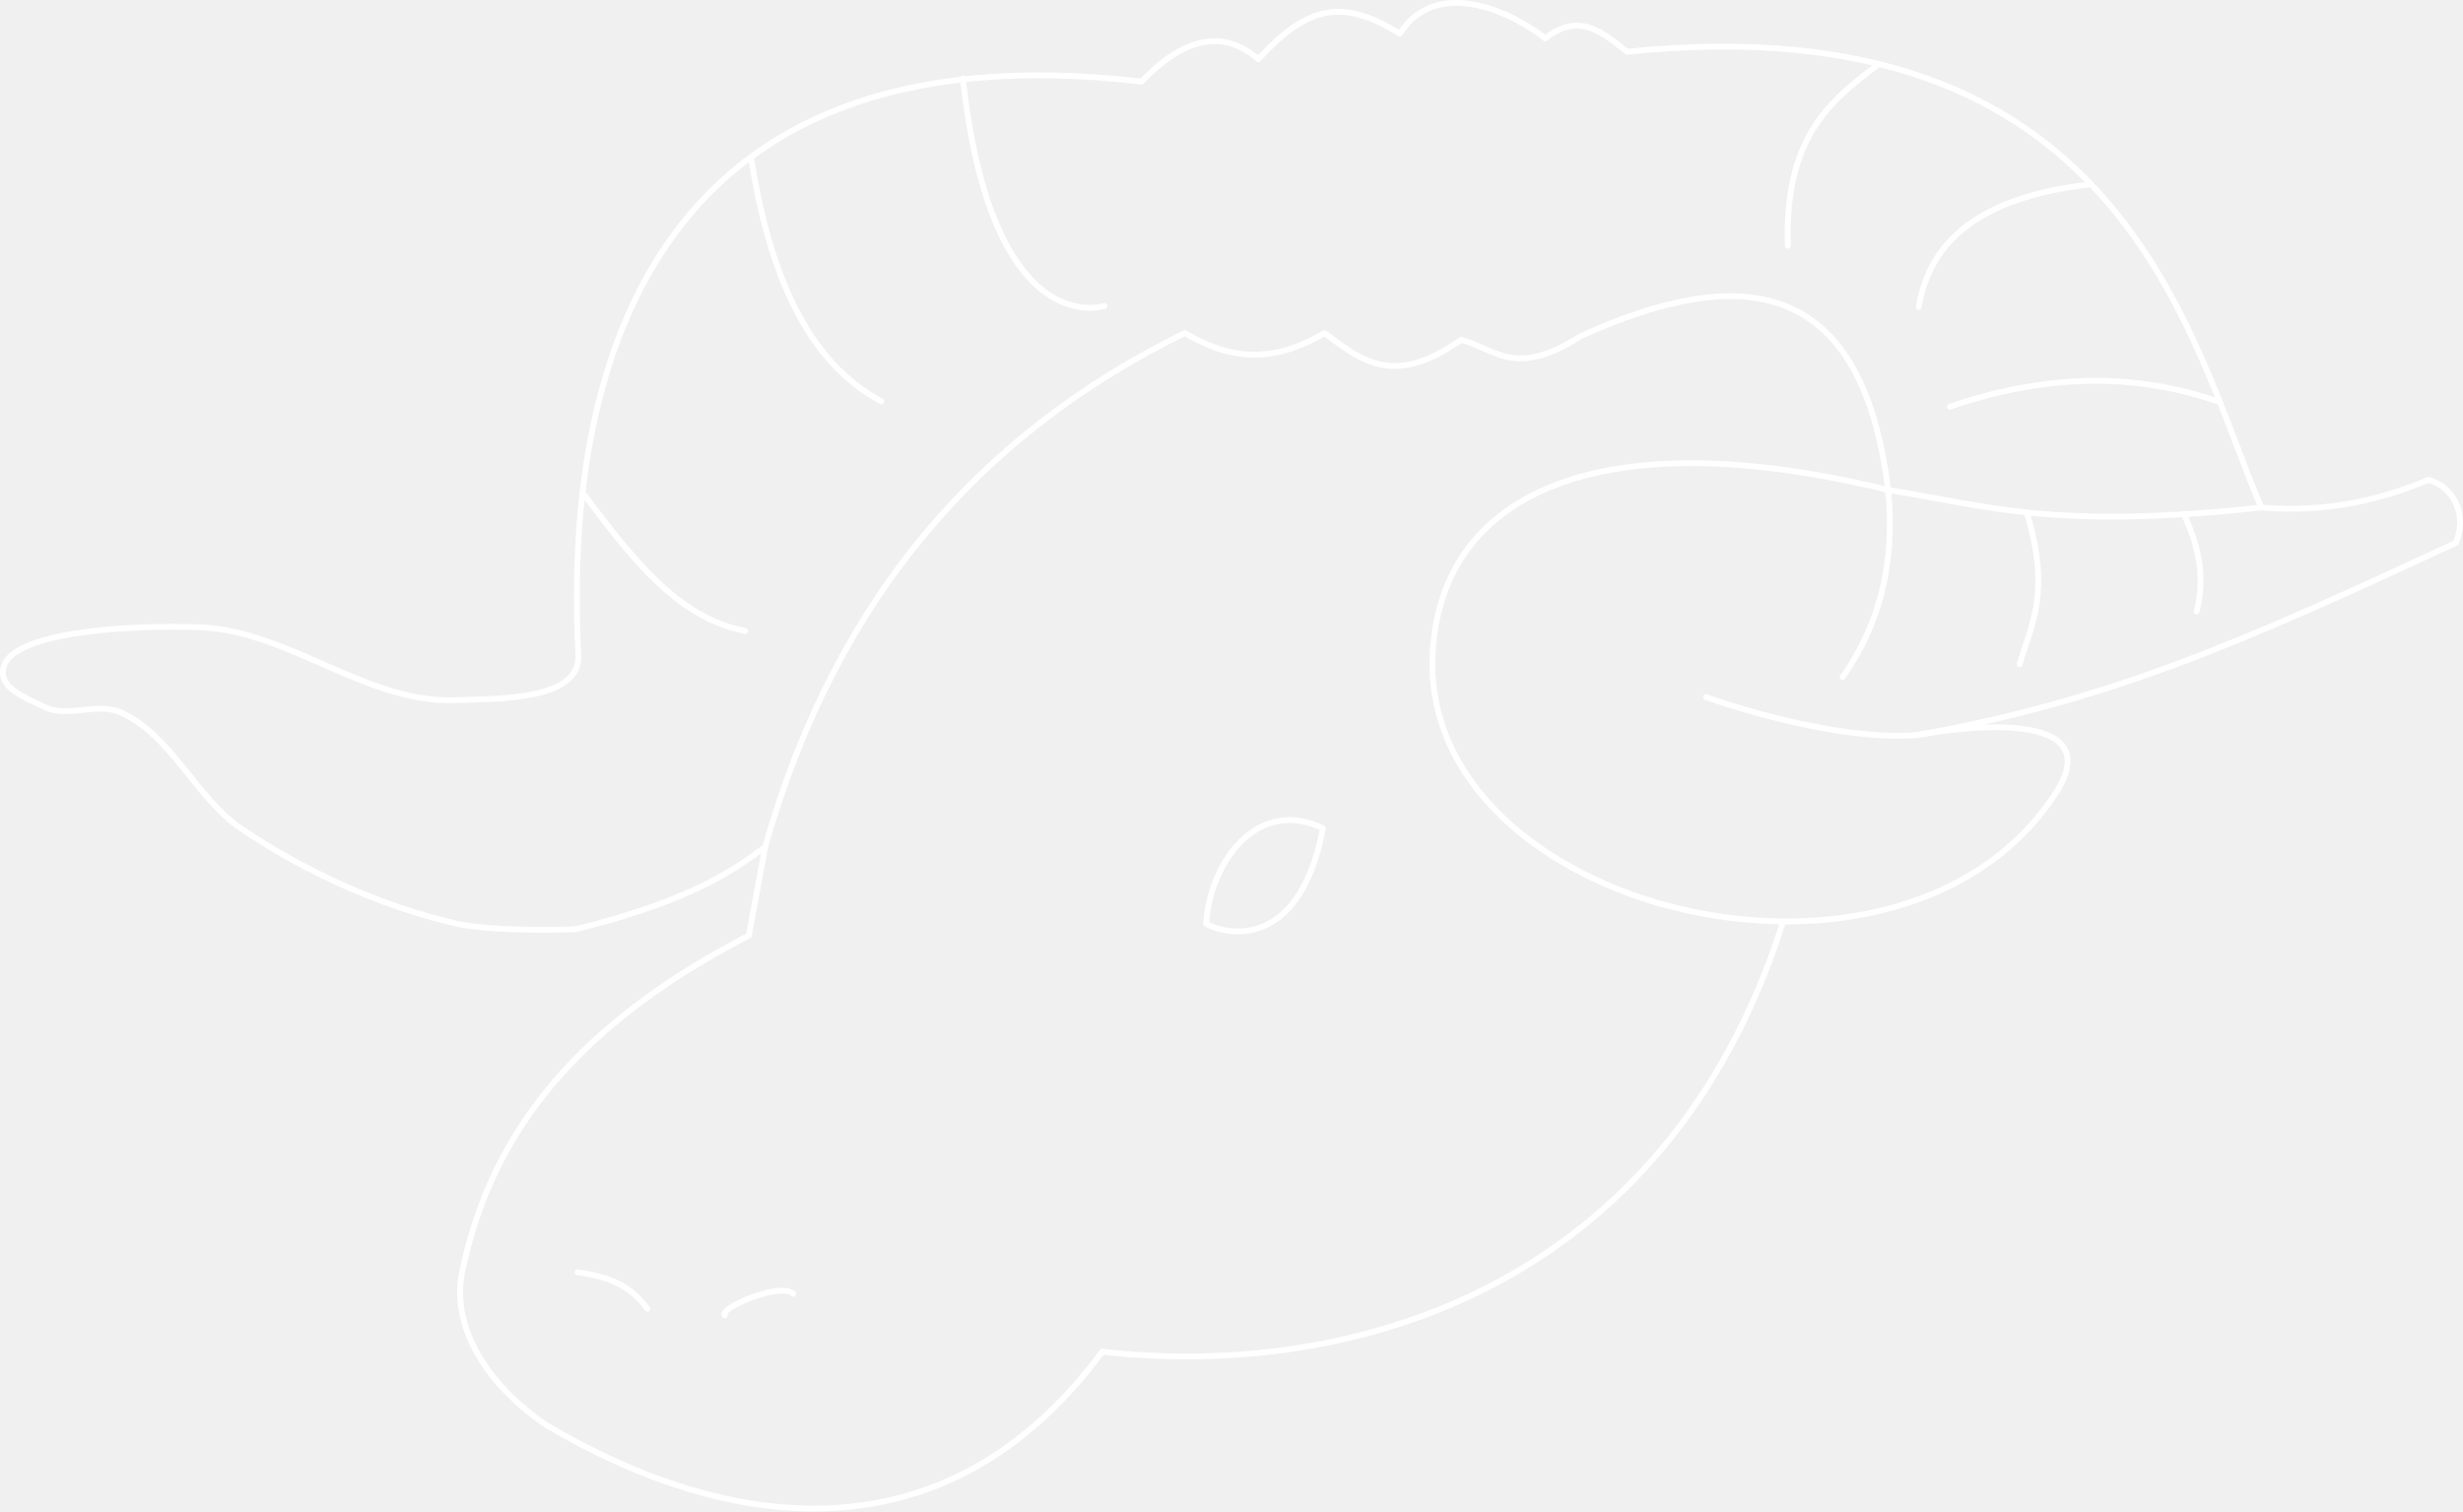
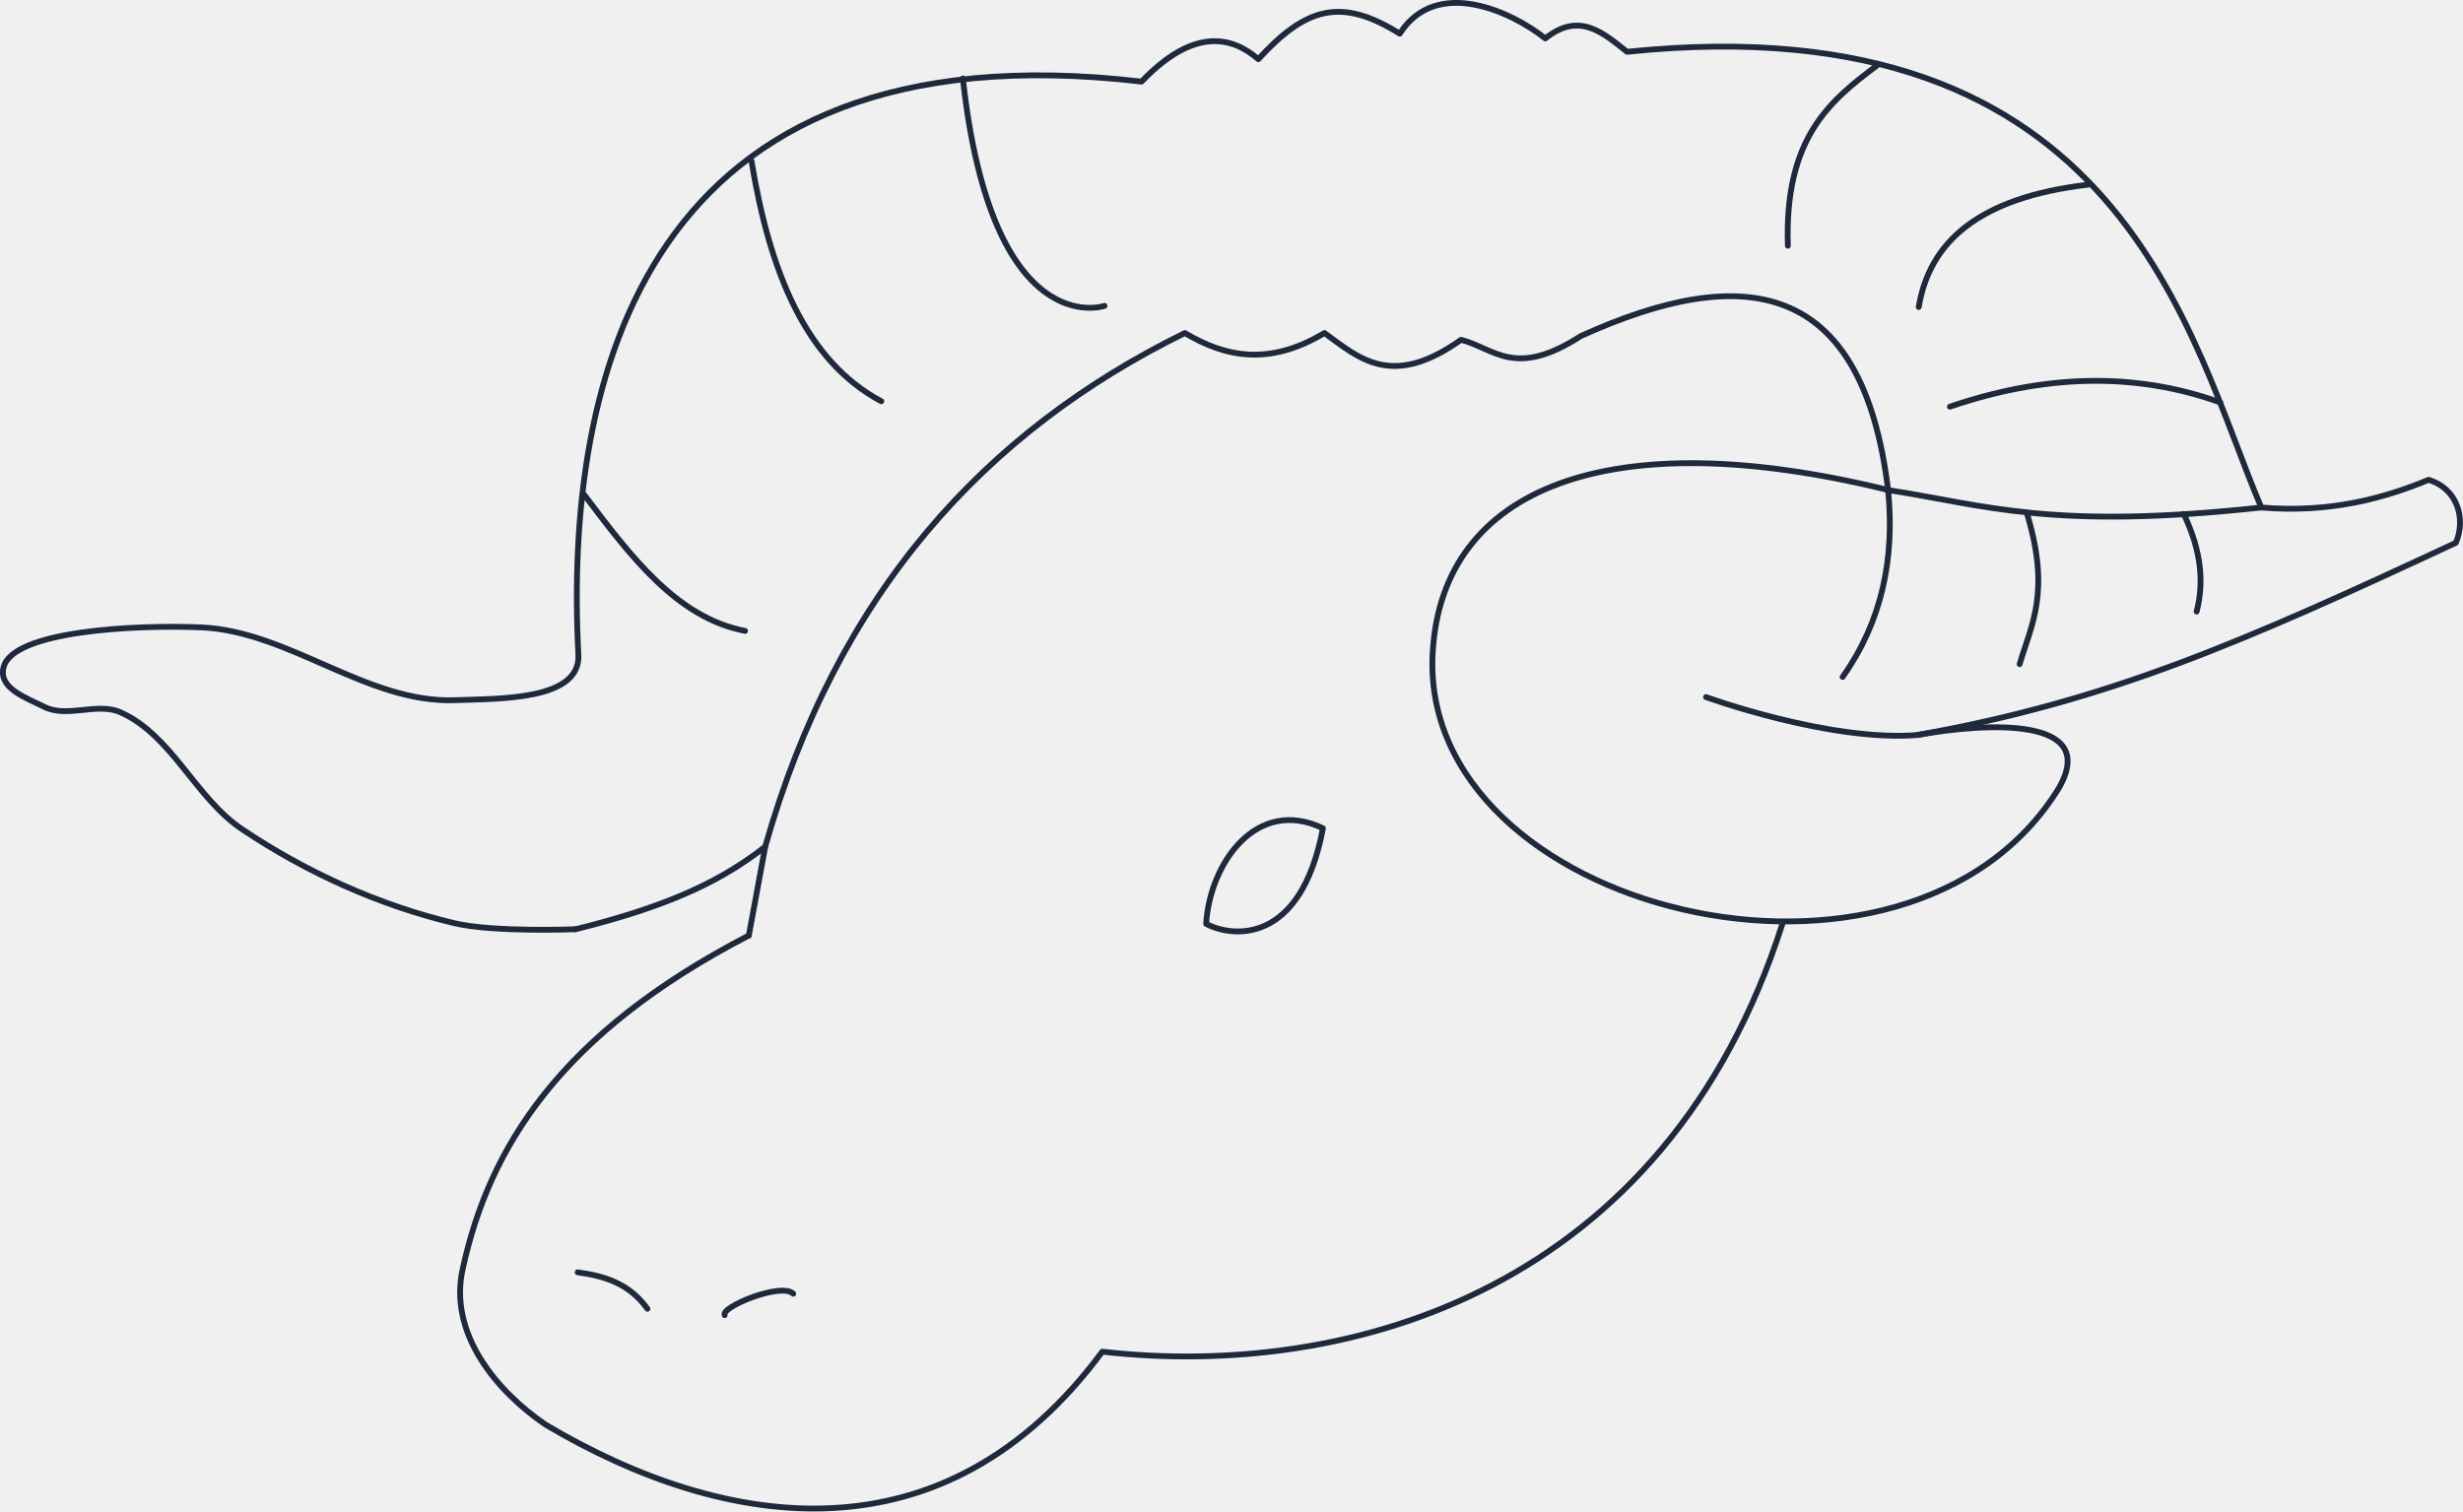
<svg xmlns="http://www.w3.org/2000/svg" width="42.382mm" height="26.013mm" viewBox="0 0 42.382 26.013" version="1.1" id="svg5">
-   <defs id="defs2" />
  <g id="layer1" transform="translate(-3.809371,-11.99376)">
    <g id="g8454" transform="translate(-73.58811,-18.53785)" style="stroke-width:0.3;stroke-miterlimit:4;stroke-dasharray:none">
-       <path style="fill:none;stroke:#ffffff;stroke-width:0.1;stroke-linecap:round;stroke-linejoin:round;stroke-miterlimit:4;stroke-dasharray:none;stroke-opacity:1" d="m 87.304,46.524 c 0,0 -1.41,0.057 -2.089,-0.104 -1.296,-0.308 -2.549,-0.876 -3.655,-1.619 -0.802,-0.539 -1.206,-1.618 -2.089,-2.01 -0.399,-0.177 -0.914,0.101 -1.305,-0.091 -0.34,-0.167 -0.806,-0.33 -0.705,-0.692 0.173,-0.618 2.241,-0.726 3.394,-0.679 1.515,0.062 2.858,1.31 4.373,1.253 0.754,-0.028 2.164,0.009 2.122,-0.784 -0.249,-4.725 1.115,-10.862 9.691,-9.862 0.903,-0.943 1.561,-0.775 2.009,-0.386 0.812,-0.886 1.417,-1.076 2.434,-0.439 0.626,-0.981 1.916,-0.386 2.504,0.082 0.59,-0.472 1.005,-0.087 1.407,0.23 8.544,-0.882 9.682,4.972 10.914,7.843 1.192,0.102 2.134,-0.169 2.878,-0.476 0.494,0.148 0.648,0.664 0.47,1.083 -3.641,1.698 -5.956,2.72 -9.268,3.309 -1.509,0.12 -3.635,-0.653 -3.635,-0.653" id="path869" />
-       <path style="fill:none;stroke:#ffffff;stroke-width:0.1;stroke-linecap:round;stroke-linejoin:round;stroke-miterlimit:4;stroke-dasharray:none;stroke-opacity:1" d="m 87.304,46.524 c 1.769,-0.438 2.59,-0.903 3.261,-1.42" id="path4875" />
-       <path style="fill:none;stroke:#ffffff;stroke-width:0.1;stroke-linecap:round;stroke-linejoin:round;stroke-miterlimit:4;stroke-dasharray:none;stroke-opacity:1" d="m 90.283,46.632 0.282,-1.529 c 1.231,-4.343 3.764,-7.141 7.221,-8.84 0.686,0.408 1.439,0.578 2.402,0 0.6,0.437 1.159,0.963 2.35,0.117 0.58,0.148 0.92,0.672 2.062,-0.065 2.786,-1.263 4.843,-0.997 5.287,2.65 -4.833,-1.188 -7.665,-0.022 -7.835,2.774 -0.287,4.488 8.185,6.588 10.78,2.345 0.683,-1.214 -1.216,-1.121 -2.442,-0.903" id="path5366" />
-       <path style="fill:none;stroke:#ffffff;stroke-width:0.1;stroke-linecap:round;stroke-linejoin:round;stroke-miterlimit:4;stroke-dasharray:none;stroke-opacity:1" d="m 90.283,46.632 c -3.247,1.682 -4.465,3.649 -4.92,5.723 -0.262,1.125 0.587,2.126 1.421,2.695 3.119,1.85 6.875,2.398 9.581,-1.255 4.292,0.486 9.698,-1.085 11.704,-7.366" id="path6256" />
-       <path style="fill:none;stroke:#ffffff;stroke-width:0.1;stroke-linecap:round;stroke-linejoin:round;stroke-miterlimit:4;stroke-dasharray:none;stroke-opacity:1" d="m 87.449,39.045 c 0.794,1.051 1.588,2.117 2.769,2.345" id="path6728" />
-       <path style="fill:none;stroke:#ffffff;stroke-width:0.1;stroke-linecap:round;stroke-linejoin:round;stroke-miterlimit:4;stroke-dasharray:none;stroke-opacity:1" d="m 90.329,33.303 c 0.314,1.916 0.938,3.446 2.234,4.135" id="path6730" />
-       <path style="fill:none;stroke:#ffffff;stroke-width:0.1;stroke-linecap:round;stroke-linejoin:round;stroke-miterlimit:4;stroke-dasharray:none;stroke-opacity:1" d="m 93.966,31.882 c 0.499,4.544 2.412,3.923 2.437,3.914" id="path6732" />
-       <path style="fill:none;stroke:#ffffff;stroke-width:0.1;stroke-linecap:round;stroke-linejoin:round;stroke-miterlimit:4;stroke-dasharray:none;stroke-opacity:1" d="m 109.694,31.66 c -0.807,0.606 -1.592,1.243 -1.532,3.101" id="path6734" />
-       <path style="fill:none;stroke:#ffffff;stroke-width:0.1;stroke-linecap:round;stroke-linejoin:round;stroke-miterlimit:4;stroke-dasharray:none;stroke-opacity:1" d="m 113.331,33.71 c -1.904,0.222 -2.733,0.998 -2.917,2.105" id="path6736" />
-       <path style="fill:none;stroke:#ffffff;stroke-width:0.1;stroke-linecap:round;stroke-linejoin:round;stroke-miterlimit:4;stroke-dasharray:none;stroke-opacity:1" d="m 115.602,37.457 c -1.525,-0.546 -3.078,-0.462 -4.652,0.074" id="path6738" />
-       <path style="fill:none;stroke:#ffffff;stroke-width:0.1;stroke-linecap:round;stroke-linejoin:round;stroke-miterlimit:4;stroke-dasharray:none;stroke-opacity:1" d="m 116.309,39.266 c -3.621,0.393 -4.754,-0.043 -6.422,-0.3 0.119,1.191 -0.114,2.272 -0.783,3.217" id="path6740" />
-       <path style="fill:none;stroke:#ffffff;stroke-width:0.1;stroke-linecap:round;stroke-linejoin:round;stroke-miterlimit:4;stroke-dasharray:none;stroke-opacity:1" d="m 112.279,39.377 c 0.405,1.344 0.076,1.898 -0.129,2.585" id="path6742" />
-       <path style="fill:none;stroke:#ffffff;stroke-width:0.1;stroke-linecap:round;stroke-linejoin:round;stroke-miterlimit:4;stroke-dasharray:none;stroke-opacity:1" d="m 114.974,39.377 c 0.32,0.67 0.343,1.207 0.222,1.68" id="path6744" />
-       <path style="fill:none;stroke:#ffffff;stroke-width:0.1;stroke-linecap:round;stroke-linejoin:round;stroke-miterlimit:4;stroke-dasharray:none;stroke-opacity:1" d="m 87.338,52.429 c 0.454,0.062 0.884,0.187 1.2,0.628" id="path6746" />
-       <path style="fill:none;stroke:#ffffff;stroke-width:0.1;stroke-linecap:round;stroke-linejoin:round;stroke-miterlimit:4;stroke-dasharray:none;stroke-opacity:1" d="m 89.867,53.167 c -0.07,-0.144 0.979,-0.571 1.181,-0.369" id="path6748" />
-       <path style="fill:none;stroke:#ffffff;stroke-width:0.1;stroke-linecap:round;stroke-linejoin:round;stroke-miterlimit:4;stroke-dasharray:none;stroke-opacity:1" d="m 98.152,46.432 c 0.064,-1.052 0.876,-2.192 2.01,-1.645 -0.38,2.016 -1.562,1.882 -2.01,1.645 z" id="path7562" />
+       <path style="fill:none;stroke:#1e293b;stroke-width:0.1;stroke-linecap:round;stroke-linejoin:round;stroke-miterlimit:4;stroke-dasharray:none;stroke-opacity:1" d="m 87.304,46.524 c 0,0 -1.41,0.057 -2.089,-0.104 -1.296,-0.308 -2.549,-0.876 -3.655,-1.619 -0.802,-0.539 -1.206,-1.618 -2.089,-2.01 -0.399,-0.177 -0.914,0.101 -1.305,-0.091 -0.34,-0.167 -0.806,-0.33 -0.705,-0.692 0.173,-0.618 2.241,-0.726 3.394,-0.679 1.515,0.062 2.858,1.31 4.373,1.253 0.754,-0.028 2.164,0.009 2.122,-0.784 -0.249,-4.725 1.115,-10.862 9.691,-9.862 0.903,-0.943 1.561,-0.775 2.009,-0.386 0.812,-0.886 1.417,-1.076 2.434,-0.439 0.626,-0.981 1.916,-0.386 2.504,0.082 0.59,-0.472 1.005,-0.087 1.407,0.23 8.544,-0.882 9.682,4.972 10.914,7.843 1.192,0.102 2.134,-0.169 2.878,-0.476 0.494,0.148 0.648,0.664 0.47,1.083 -3.641,1.698 -5.956,2.72 -9.268,3.309 -1.509,0.12 -3.635,-0.653 -3.635,-0.653" id="path869" />
+       <path style="fill:none;stroke:#1e293b;stroke-width:0.1;stroke-linecap:round;stroke-linejoin:round;stroke-miterlimit:4;stroke-dasharray:none;stroke-opacity:1" d="m 87.304,46.524 c 1.769,-0.438 2.59,-0.903 3.261,-1.42" id="path4875" />
+       <path style="fill:none;stroke:#1e293b;stroke-width:0.1;stroke-linecap:round;stroke-linejoin:round;stroke-miterlimit:4;stroke-dasharray:none;stroke-opacity:1" d="m 90.283,46.632 0.282,-1.529 c 1.231,-4.343 3.764,-7.141 7.221,-8.84 0.686,0.408 1.439,0.578 2.402,0 0.6,0.437 1.159,0.963 2.35,0.117 0.58,0.148 0.92,0.672 2.062,-0.065 2.786,-1.263 4.843,-0.997 5.287,2.65 -4.833,-1.188 -7.665,-0.022 -7.835,2.774 -0.287,4.488 8.185,6.588 10.78,2.345 0.683,-1.214 -1.216,-1.121 -2.442,-0.903" id="path5366" />
+       <path style="fill:none;stroke:#1e293b;stroke-width:0.1;stroke-linecap:round;stroke-linejoin:round;stroke-miterlimit:4;stroke-dasharray:none;stroke-opacity:1" d="m 90.283,46.632 c -3.247,1.682 -4.465,3.649 -4.92,5.723 -0.262,1.125 0.587,2.126 1.421,2.695 3.119,1.85 6.875,2.398 9.581,-1.255 4.292,0.486 9.698,-1.085 11.704,-7.366" id="path6256" />
+       <path style="fill:none;stroke:#1e293b;stroke-width:0.1;stroke-linecap:round;stroke-linejoin:round;stroke-miterlimit:4;stroke-dasharray:none;stroke-opacity:1" d="m 87.449,39.045 c 0.794,1.051 1.588,2.117 2.769,2.345" id="path6728" />
+       <path style="fill:none;stroke:#1e293b;stroke-width:0.1;stroke-linecap:round;stroke-linejoin:round;stroke-miterlimit:4;stroke-dasharray:none;stroke-opacity:1" d="m 90.329,33.303 c 0.314,1.916 0.938,3.446 2.234,4.135" id="path6730" />
+       <path style="fill:none;stroke:#1e293b;stroke-width:0.1;stroke-linecap:round;stroke-linejoin:round;stroke-miterlimit:4;stroke-dasharray:none;stroke-opacity:1" d="m 93.966,31.882 c 0.499,4.544 2.412,3.923 2.437,3.914" id="path6732" />
+       <path style="fill:none;stroke:#1e293b;stroke-width:0.1;stroke-linecap:round;stroke-linejoin:round;stroke-miterlimit:4;stroke-dasharray:none;stroke-opacity:1" d="m 109.694,31.66 c -0.807,0.606 -1.592,1.243 -1.532,3.101" id="path6734" />
+       <path style="fill:none;stroke:#1e293b;stroke-width:0.1;stroke-linecap:round;stroke-linejoin:round;stroke-miterlimit:4;stroke-dasharray:none;stroke-opacity:1" d="m 113.331,33.71 c -1.904,0.222 -2.733,0.998 -2.917,2.105" id="path6736" />
+       <path style="fill:none;stroke:#1e293b;stroke-width:0.1;stroke-linecap:round;stroke-linejoin:round;stroke-miterlimit:4;stroke-dasharray:none;stroke-opacity:1" d="m 115.602,37.457 c -1.525,-0.546 -3.078,-0.462 -4.652,0.074" id="path6738" />
+       <path style="fill:none;stroke:#1e293b;stroke-width:0.1;stroke-linecap:round;stroke-linejoin:round;stroke-miterlimit:4;stroke-dasharray:none;stroke-opacity:1" d="m 116.309,39.266 c -3.621,0.393 -4.754,-0.043 -6.422,-0.3 0.119,1.191 -0.114,2.272 -0.783,3.217" id="path6740" />
+       <path style="fill:none;stroke:#1e293b;stroke-width:0.1;stroke-linecap:round;stroke-linejoin:round;stroke-miterlimit:4;stroke-dasharray:none;stroke-opacity:1" d="m 112.279,39.377 c 0.405,1.344 0.076,1.898 -0.129,2.585" id="path6742" />
+       <path style="fill:none;stroke:#1e293b;stroke-width:0.1;stroke-linecap:round;stroke-linejoin:round;stroke-miterlimit:4;stroke-dasharray:none;stroke-opacity:1" d="m 114.974,39.377 c 0.32,0.67 0.343,1.207 0.222,1.68" id="path6744" />
+       <path style="fill:none;stroke:#1e293b;stroke-width:0.1;stroke-linecap:round;stroke-linejoin:round;stroke-miterlimit:4;stroke-dasharray:none;stroke-opacity:1" d="m 87.338,52.429 c 0.454,0.062 0.884,0.187 1.2,0.628" id="path6746" />
+       <path style="fill:none;stroke:#1e293b;stroke-width:0.1;stroke-linecap:round;stroke-linejoin:round;stroke-miterlimit:4;stroke-dasharray:none;stroke-opacity:1" d="m 89.867,53.167 c -0.07,-0.144 0.979,-0.571 1.181,-0.369" id="path6748" />
+       <path style="fill:none;stroke:#1e293b;stroke-width:0.1;stroke-linecap:round;stroke-linejoin:round;stroke-miterlimit:4;stroke-dasharray:none;stroke-opacity:1" d="m 98.152,46.432 c 0.064,-1.052 0.876,-2.192 2.01,-1.645 -0.38,2.016 -1.562,1.882 -2.01,1.645 z" id="path7562" />
    </g>
  </g>
</svg>
